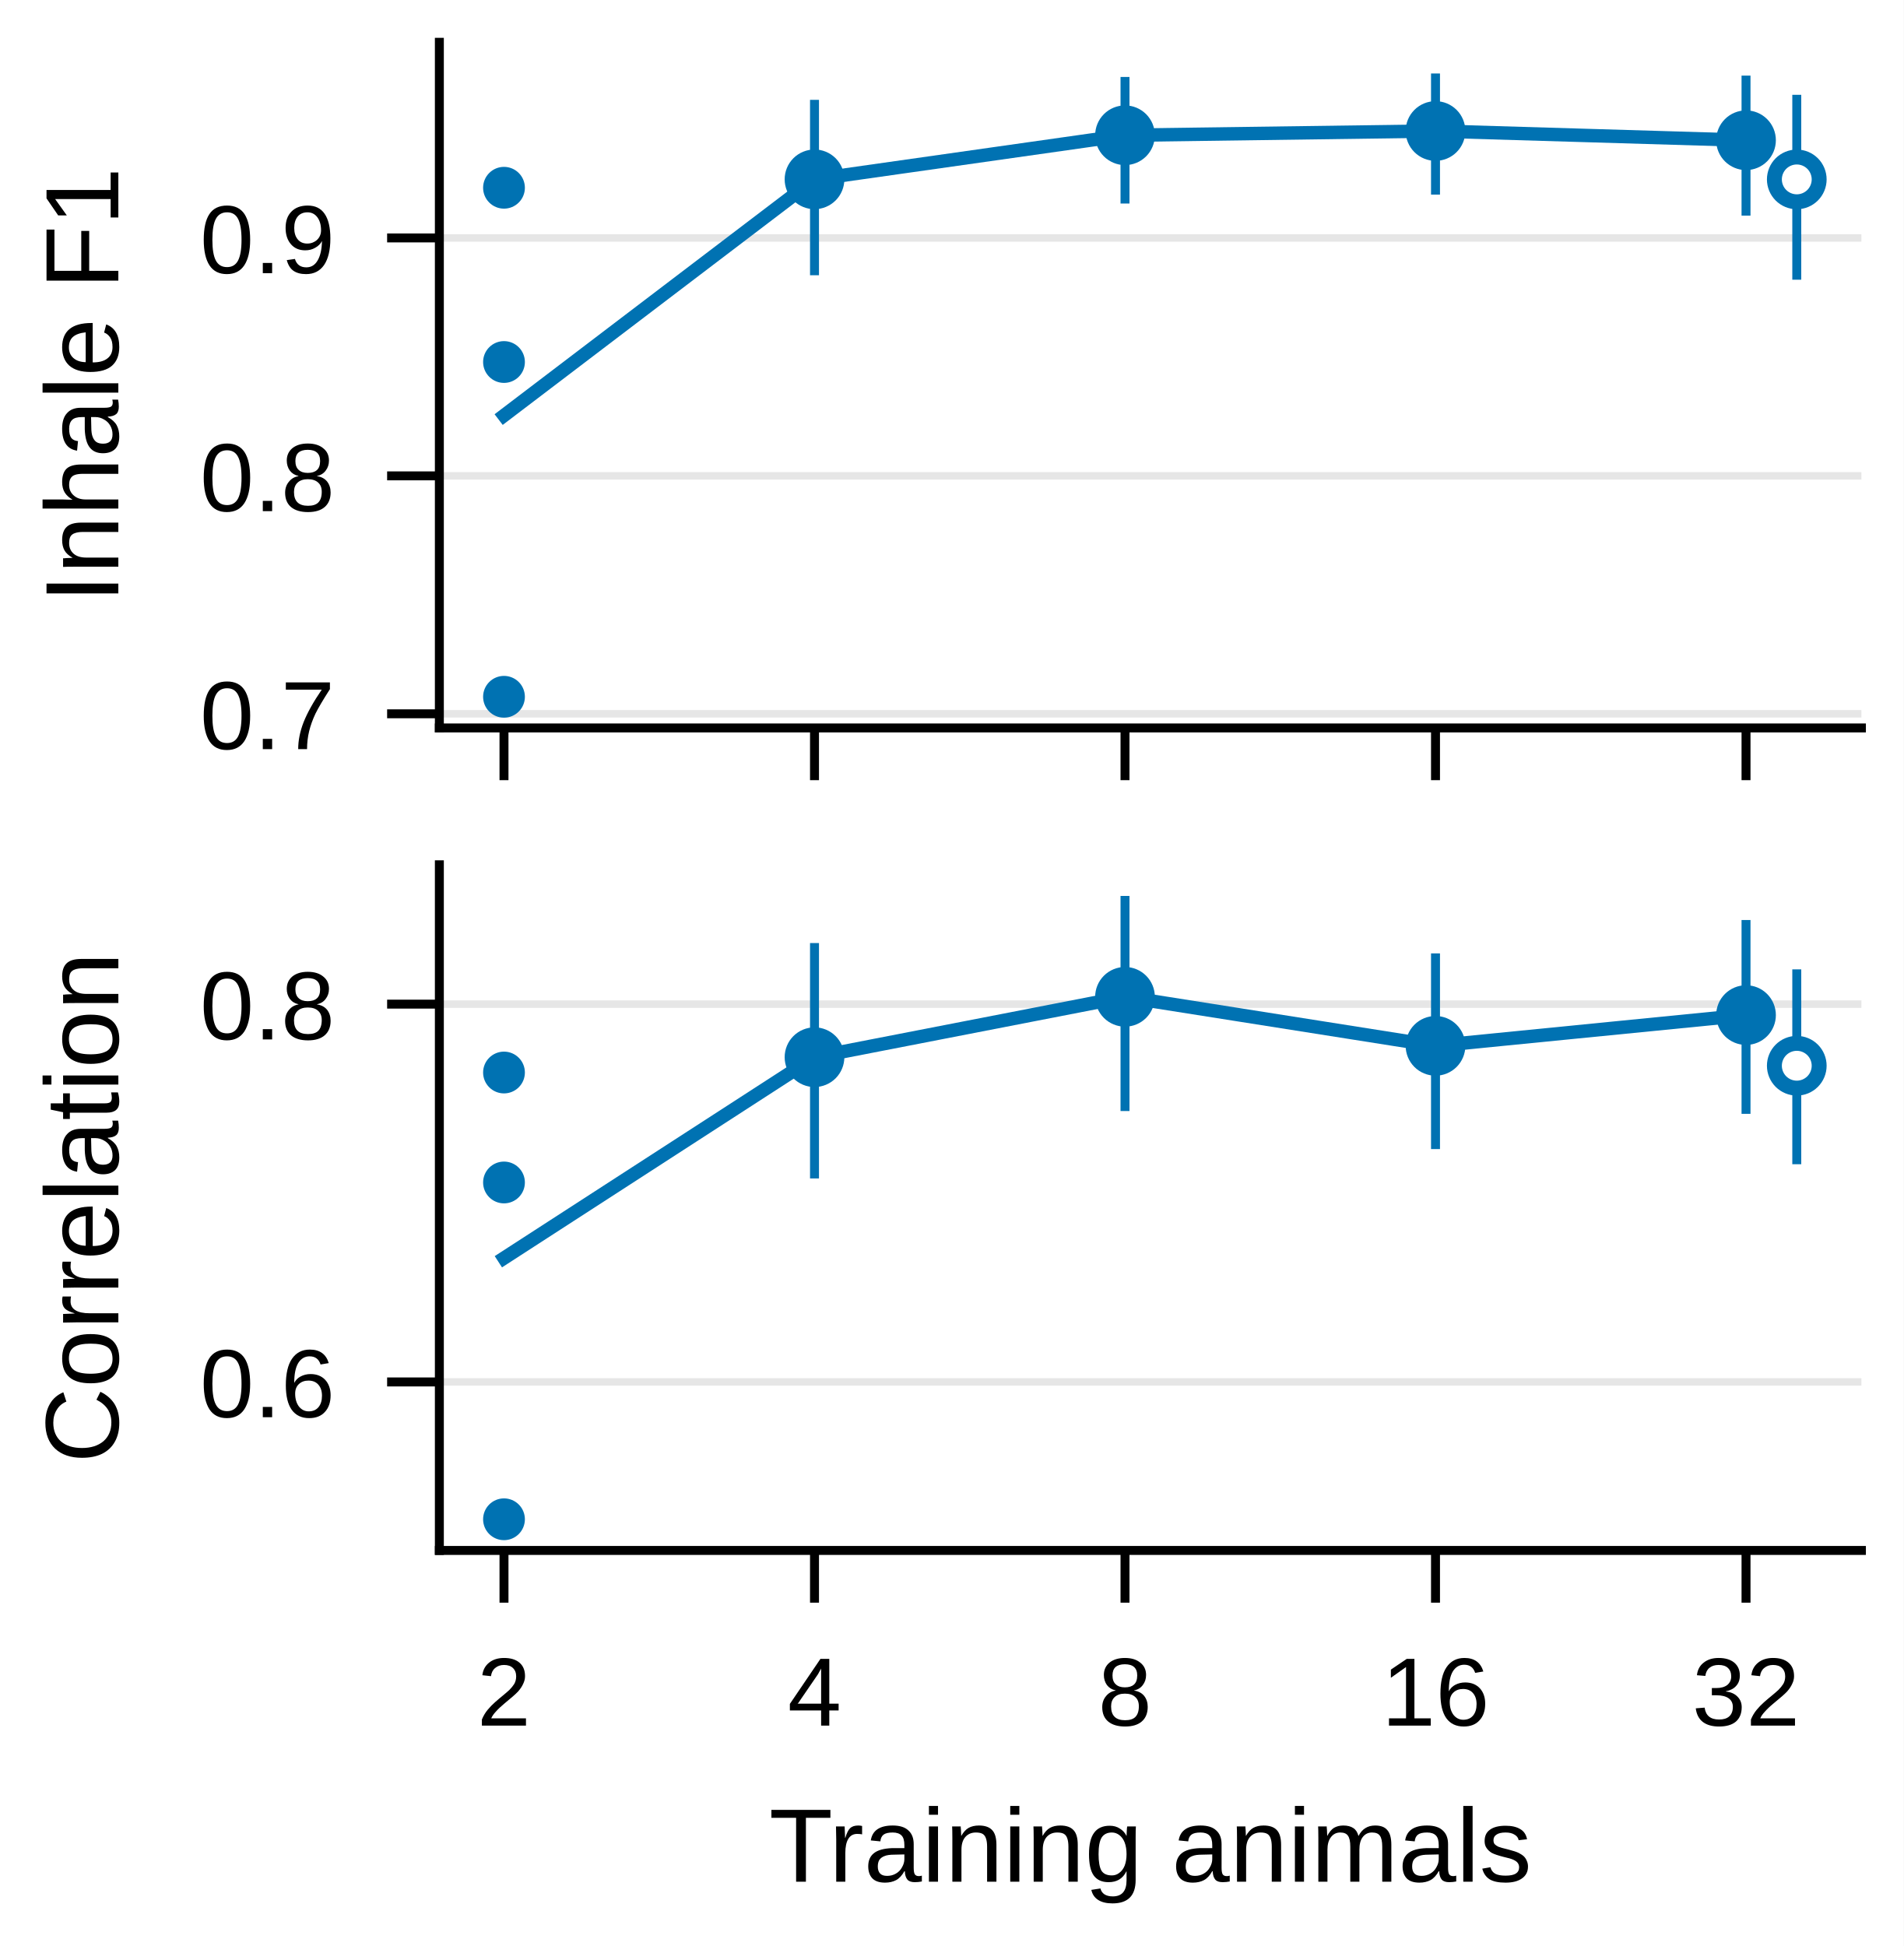
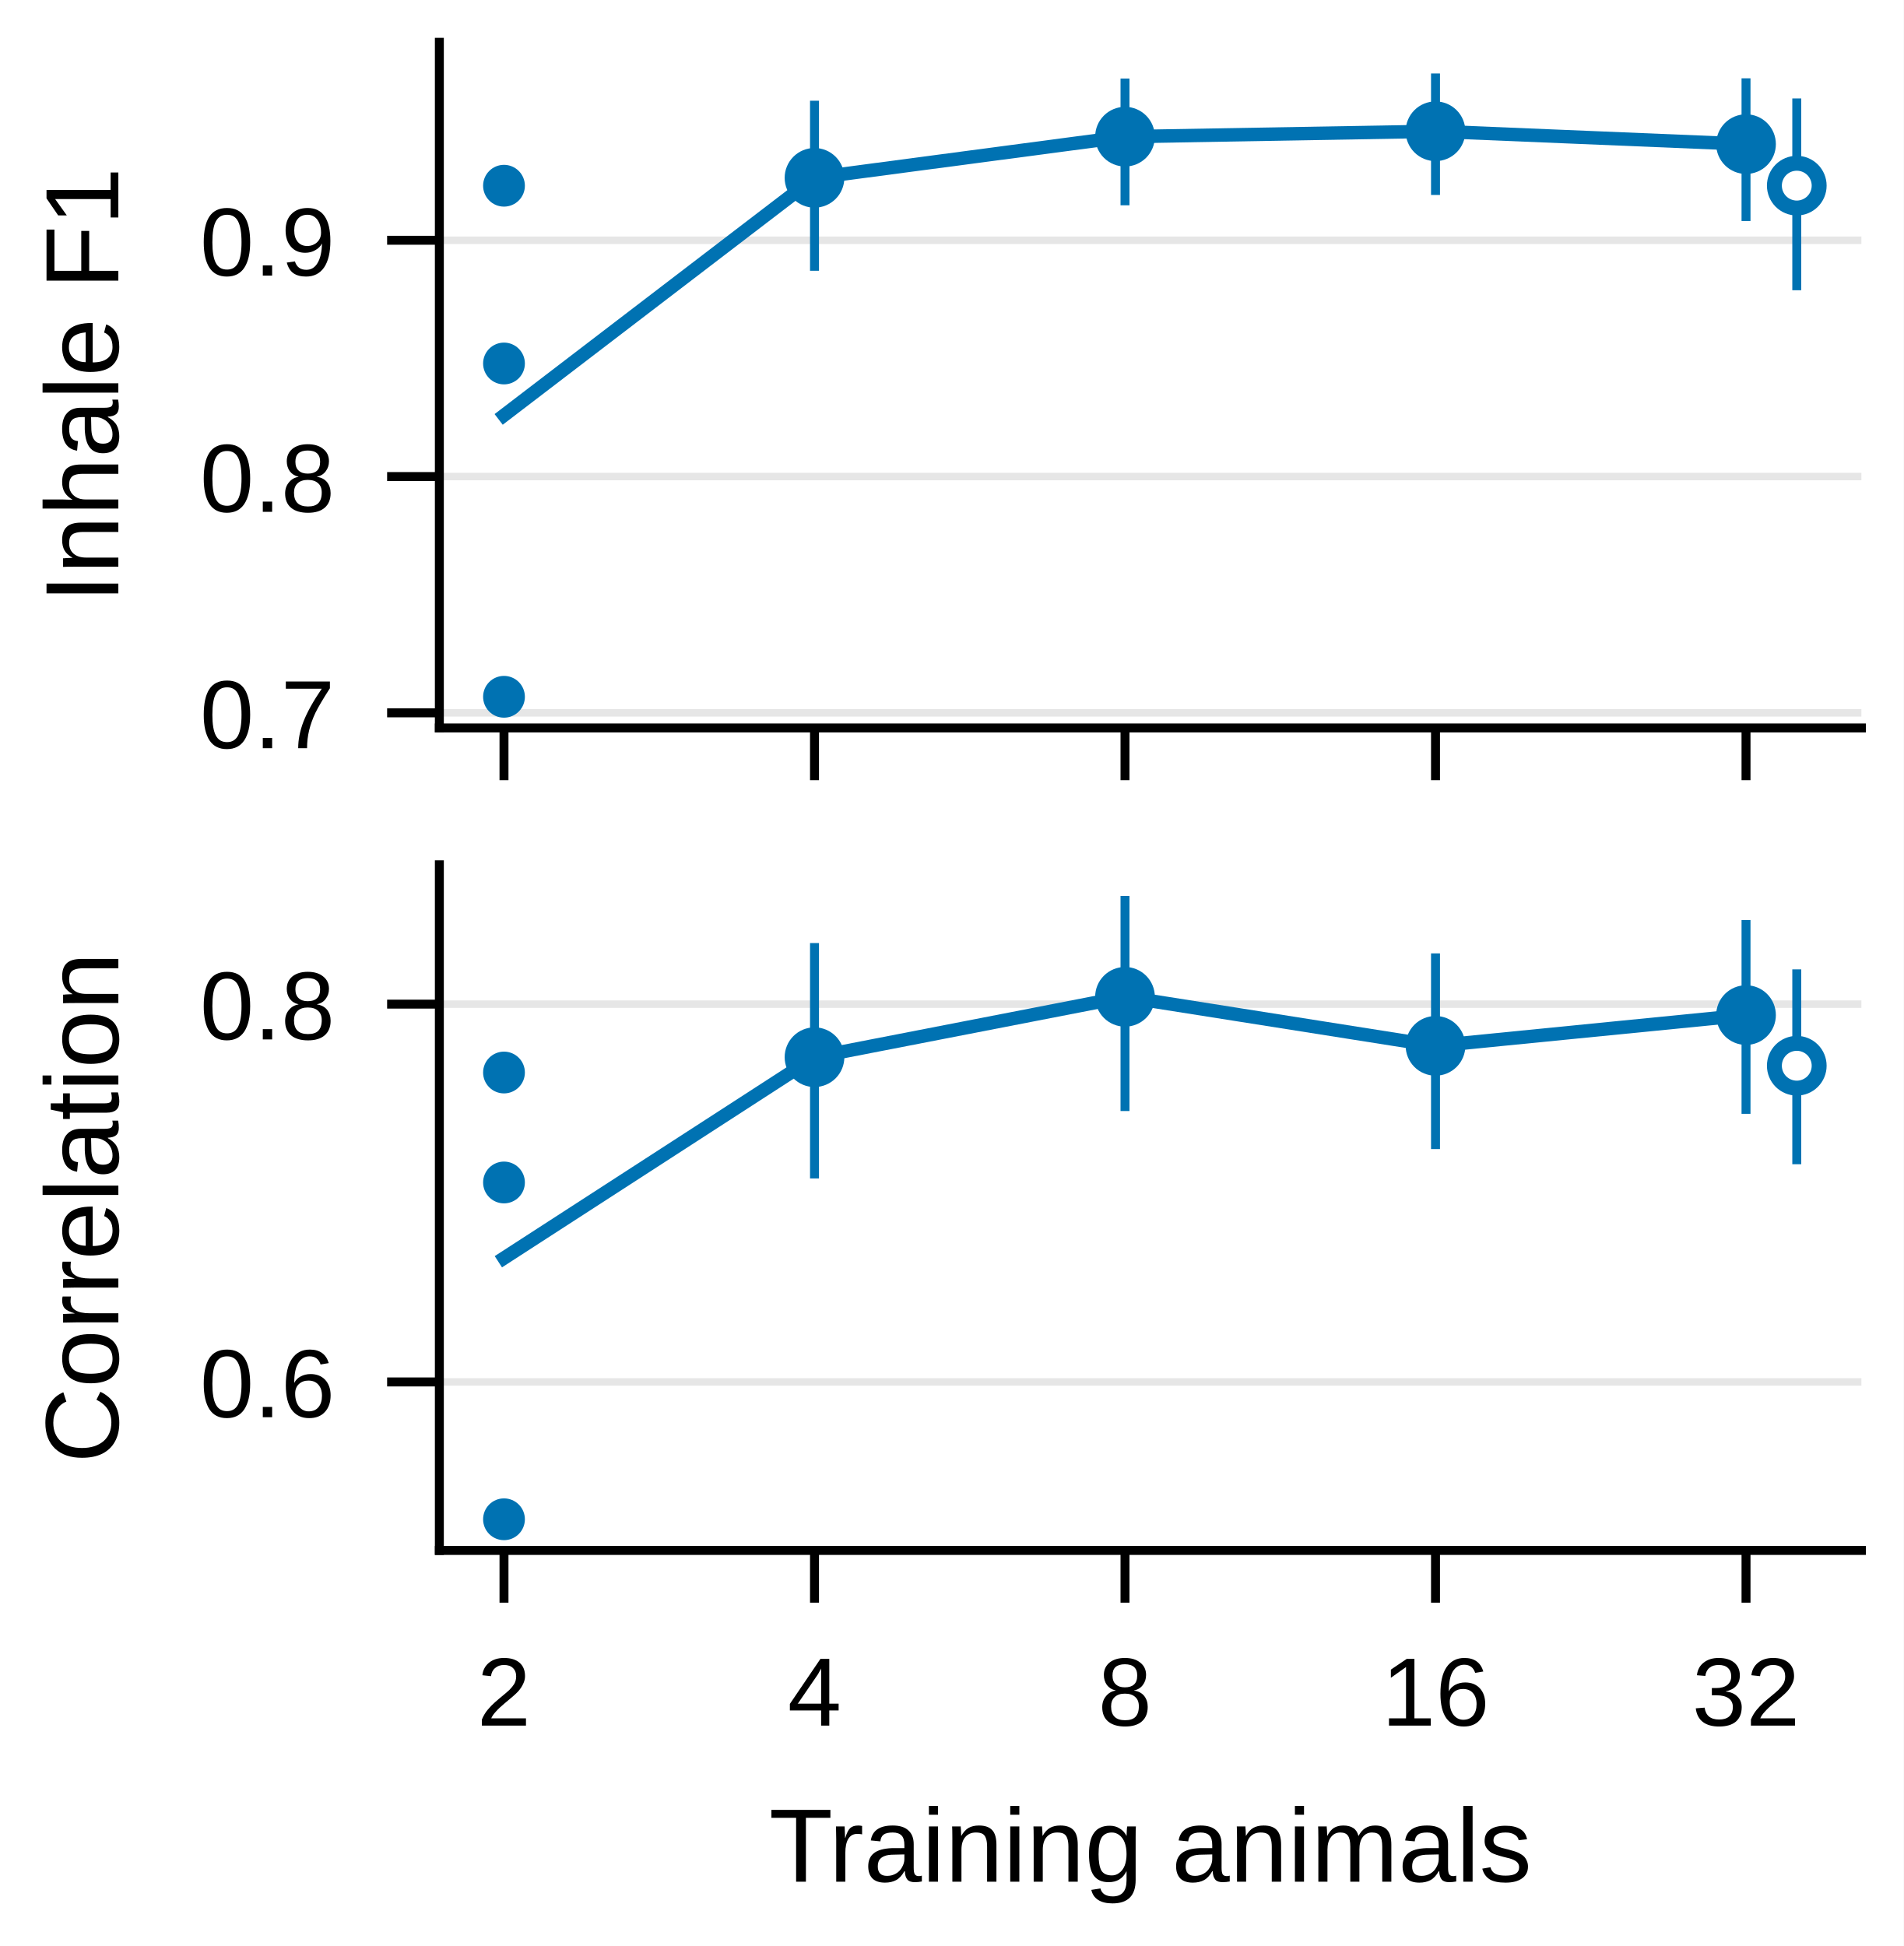
<svg xmlns="http://www.w3.org/2000/svg" xmlns:xlink="http://www.w3.org/1999/xlink" width="127.559pt" height="130.394pt" viewBox="0 0 127.559 130.394" version="1.1">
  <defs>
    <style type="text/css">*{stroke-linejoin: round; stroke-linecap: butt}</style>
  </defs>
  <g id="figure_1">
    <g id="patch_1">
      <path d="M 0 130.394  L 127.559 130.394  L 127.559 0  L 0 0  z " style="fill: #ffffff" />
    </g>
    <g id="axes_1">
      <g id="patch_2">
        <path d="M 29.439 48.777  L 124.724 48.777  L 124.724 2.835  L 29.439 2.835  z " style="fill: #ffffff" />
      </g>
      <g id="matplotlib.axis_1">
        <g id="xtick_1">
          <g id="line2d_1">
            <defs>
-               <path id="mb346e4bfa2" d="M 0 0  L 0 3.5  " style="stroke: #000000; stroke-width: 0.6" />
+               <path id="m84a2e74981" d="M 0 0  L 0 3.5  " style="stroke: #000000; stroke-width: 0.6" />
            </defs>
            <g>
-               <use xlink:href="#mb346e4bfa2" x="33.77" y="48.777" style="stroke: #000000; stroke-width: 0.6" />
+               <use xlink:href="#m84a2e74981" x="33.77" y="48.777" style="stroke: #000000; stroke-width: 0.6" />
            </g>
          </g>
        </g>
        <g id="xtick_2">
          <g id="line2d_2">
            <g>
-               <use xlink:href="#mb346e4bfa2" x="54.576" y="48.777" style="stroke: #000000; stroke-width: 0.6" />
+               <use xlink:href="#m84a2e74981" x="54.576" y="48.777" style="stroke: #000000; stroke-width: 0.6" />
            </g>
          </g>
        </g>
        <g id="xtick_3">
          <g id="line2d_3">
            <g>
-               <use xlink:href="#mb346e4bfa2" x="75.381" y="48.777" style="stroke: #000000; stroke-width: 0.6" />
+               <use xlink:href="#m84a2e74981" x="75.381" y="48.777" style="stroke: #000000; stroke-width: 0.6" />
            </g>
          </g>
        </g>
        <g id="xtick_4">
          <g id="line2d_4">
            <g>
-               <use xlink:href="#mb346e4bfa2" x="96.186" y="48.777" style="stroke: #000000; stroke-width: 0.6" />
+               <use xlink:href="#m84a2e74981" x="96.186" y="48.777" style="stroke: #000000; stroke-width: 0.6" />
            </g>
          </g>
        </g>
        <g id="xtick_5">
          <g id="line2d_5">
            <g>
-               <use xlink:href="#mb346e4bfa2" x="116.992" y="48.777" style="stroke: #000000; stroke-width: 0.6" />
+               <use xlink:href="#m84a2e74981" x="116.992" y="48.777" style="stroke: #000000; stroke-width: 0.6" />
            </g>
          </g>
        </g>
      </g>
      <g id="matplotlib.axis_2">
        <g id="ytick_1">
          <g id="line2d_6">
-             <path d="M 29.439 47.828  L 124.724 47.828  " clip-path="url(#p1656099dfb)" style="fill: none; stroke: #e6e6e6; stroke-width: 0.5; stroke-linecap: square" />
+             <path d="M 29.439 47.765  L 124.724 47.765  " clip-path="url(#p4003806951)" style="fill: none; stroke: #e6e6e6; stroke-width: 0.5; stroke-linecap: square" />
          </g>
          <g id="line2d_7">
            <defs>
-               <path id="m538d220557" d="M 0 0  L -3.5 0  " style="stroke: #000000; stroke-width: 0.6" />
+               <path id="m83ceb22b0d" d="M 0 0  L -3.5 0  " style="stroke: #000000; stroke-width: 0.6" />
            </defs>
            <g>
-               <use xlink:href="#m538d220557" x="29.439" y="47.828" style="stroke: #000000; stroke-width: 0.6" />
+               <use xlink:href="#m83ceb22b0d" x="29.439" y="47.765" style="stroke: #000000; stroke-width: 0.6" />
            </g>
          </g>
          <g id="text_1">
-             <text style="font-size: 6.5px; font-family: 'Arial', 'Helvetica', 'DejaVu Sans', sans-serif; text-anchor: end" x="22.439" y="50.194" transform="rotate(-0 22.43898 50.19421)">0.7</text>
+             <text style="font-size: 6.5px; font-family: 'Arial', 'Helvetica', 'DejaVu Sans', sans-serif; text-anchor: end" x="22.439" y="50.131" transform="rotate(-0 22.43898 50.13087)">0.7</text>
          </g>
        </g>
        <g id="ytick_2">
          <g id="line2d_8">
-             <path d="M 29.439 31.885  L 124.724 31.885  " clip-path="url(#p1656099dfb)" style="fill: none; stroke: #e6e6e6; stroke-width: 0.5; stroke-linecap: square" />
+             <path d="M 29.439 31.932  L 124.724 31.932  " clip-path="url(#p4003806951)" style="fill: none; stroke: #e6e6e6; stroke-width: 0.5; stroke-linecap: square" />
          </g>
          <g id="line2d_9">
            <g>
-               <use xlink:href="#m538d220557" x="29.439" y="31.885" style="stroke: #000000; stroke-width: 0.6" />
+               <use xlink:href="#m83ceb22b0d" x="29.439" y="31.932" style="stroke: #000000; stroke-width: 0.6" />
            </g>
          </g>
          <g id="text_2">
-             <text style="font-size: 6.5px; font-family: 'Arial', 'Helvetica', 'DejaVu Sans', sans-serif; text-anchor: end" x="22.439" y="34.251" transform="rotate(-0 22.43898 34.2512)">0.8</text>
+             <text style="font-size: 6.5px; font-family: 'Arial', 'Helvetica', 'DejaVu Sans', sans-serif; text-anchor: end" x="22.439" y="34.298" transform="rotate(-0 22.43898 34.29776)">0.8</text>
          </g>
        </g>
        <g id="ytick_3">
          <g id="line2d_10">
-             <path d="M 29.439 15.942  L 124.724 15.942  " clip-path="url(#p1656099dfb)" style="fill: none; stroke: #e6e6e6; stroke-width: 0.5; stroke-linecap: square" />
+             <path d="M 29.439 16.099  L 124.724 16.099  " clip-path="url(#p4003806951)" style="fill: none; stroke: #e6e6e6; stroke-width: 0.5; stroke-linecap: square" />
          </g>
          <g id="line2d_11">
            <g>
-               <use xlink:href="#m538d220557" x="29.439" y="15.942" style="stroke: #000000; stroke-width: 0.6" />
+               <use xlink:href="#m83ceb22b0d" x="29.439" y="16.099" style="stroke: #000000; stroke-width: 0.6" />
            </g>
          </g>
          <g id="text_3">
-             <text style="font-size: 6.5px; font-family: 'Arial', 'Helvetica', 'DejaVu Sans', sans-serif; text-anchor: end" x="22.439" y="18.308" transform="rotate(-0 22.43898 18.30819)">0.9</text>
+             <text style="font-size: 6.5px; font-family: 'Arial', 'Helvetica', 'DejaVu Sans', sans-serif; text-anchor: end" x="22.439" y="18.465" transform="rotate(-0 22.43898 18.46466)">0.9</text>
          </g>
        </g>
        <g id="text_4">
          <text style="font-size: 7px; font-family: 'Arial', 'Helvetica', 'DejaVu Sans', sans-serif; text-anchor: middle" x="7.931" y="25.806" transform="rotate(-90 7.930837 25.80603)">Inhale F1</text>
        </g>
      </g>
      <g id="line2d_12">
        <defs>
-           <path id="mcd742ec9e2" d="M 0 0.9  C 0.239 0.9 0.468 0.805 0.636 0.636  C 0.805 0.468 0.9 0.239 0.9 0  C 0.9 -0.239 0.805 -0.468 0.636 -0.636  C 0.468 -0.805 0.239 -0.9 0 -0.9  C -0.239 -0.9 -0.468 -0.805 -0.636 -0.636  C -0.805 -0.468 -0.9 -0.239 -0.9 0  C -0.9 0.239 -0.805 0.468 -0.636 0.636  C -0.468 0.805 -0.239 0.9 0 0.9  z " style="stroke: #0072b2" />
+           <path id="m0a051af6dc" d="M 0 0.9  C 0.239 0.9 0.468 0.805 0.636 0.636  C 0.805 0.468 0.9 0.239 0.9 0  C 0.9 -0.239 0.805 -0.468 0.636 -0.636  C 0.468 -0.805 0.239 -0.9 0 -0.9  C -0.239 -0.9 -0.468 -0.805 -0.636 -0.636  C -0.805 -0.468 -0.9 -0.239 -0.9 0  C -0.9 0.239 -0.805 0.468 -0.636 0.636  C -0.468 0.805 -0.239 0.9 0 0.9  z " style="stroke: #0072b2" />
        </defs>
-         <g clip-path="url(#p1656099dfb)">
-           <use xlink:href="#mcd742ec9e2" x="33.77" y="12.581" style="fill: #0072b2; stroke: #0072b2" />
-           <use xlink:href="#mcd742ec9e2" x="33.77" y="24.257" style="fill: #0072b2; stroke: #0072b2" />
-           <use xlink:href="#mcd742ec9e2" x="33.77" y="46.689" style="fill: #0072b2; stroke: #0072b2" />
+         <g clip-path="url(#p4003806951)">
+           <use xlink:href="#m0a051af6dc" x="33.77" y="12.445" style="fill: #0072b2; stroke: #0072b2" />
+           <use xlink:href="#m0a051af6dc" x="33.77" y="24.356" style="fill: #0072b2; stroke: #0072b2" />
+           <use xlink:href="#m0a051af6dc" x="33.77" y="46.689" style="fill: #0072b2; stroke: #0072b2" />
        </g>
      </g>
      <g id="line2d_13">
-         <path d="M 33.77 27.842  L 54.576 12.017  L 75.381 9.063  L 96.186 8.778  L 116.992 9.397  " clip-path="url(#p1656099dfb)" style="fill: none; stroke: #0072b2; stroke-width: 0.9; stroke-linecap: square" />
+         <path d="M 33.77 27.83  L 54.576 11.916  L 75.381 9.158  L 96.186 8.796  L 116.992 9.657  " clip-path="url(#p4003806951)" style="fill: none; stroke: #0072b2; stroke-width: 0.9; stroke-linecap: square" />
      </g>
      <g id="LineCollection_1">
-         <path d="M 116.992 14.448  L 116.992 5.067  " clip-path="url(#p1656099dfb)" style="fill: none; stroke: #0072b2; stroke-width: 0.6" />
-         <path d="M 54.576 18.442  L 54.576 6.691  " clip-path="url(#p1656099dfb)" style="fill: none; stroke: #0072b2; stroke-width: 0.6" />
-         <path d="M 75.381 13.637  L 75.381 5.156  " clip-path="url(#p1656099dfb)" style="fill: none; stroke: #0072b2; stroke-width: 0.6" />
-         <path d="M 96.186 13.039  L 96.186 4.923  " clip-path="url(#p1656099dfb)" style="fill: none; stroke: #0072b2; stroke-width: 0.6" />
+         <path d="M 116.992 14.809  L 116.992 5.247  " clip-path="url(#p4003806951)" style="fill: none; stroke: #0072b2; stroke-width: 0.6" />
+         <path d="M 54.576 18.143  L 54.576 6.75  " clip-path="url(#p4003806951)" style="fill: none; stroke: #0072b2; stroke-width: 0.6" />
+         <path d="M 75.381 13.756  L 75.381 5.26  " clip-path="url(#p4003806951)" style="fill: none; stroke: #0072b2; stroke-width: 0.6" />
+         <path d="M 96.186 13.064  L 96.186 4.923  " clip-path="url(#p4003806951)" style="fill: none; stroke: #0072b2; stroke-width: 0.6" />
      </g>
      <g id="LineCollection_2">
-         <path d="M 120.393 18.741  L 120.393 6.354  " clip-path="url(#p1656099dfb)" style="fill: none; stroke: #0072b2; stroke-width: 0.6" />
+         <path d="M 120.393 19.448  L 120.393 6.595  " clip-path="url(#p4003806951)" style="fill: none; stroke: #0072b2; stroke-width: 0.6" />
      </g>
      <g id="line2d_14">
        <defs>
-           <path id="m9d6b6e33ea" d="M 0 1.5  C 0.398 1.5 0.779 1.342 1.061 1.061  C 1.342 0.779 1.5 0.398 1.5 0  C 1.5 -0.398 1.342 -0.779 1.061 -1.061  C 0.779 -1.342 0.398 -1.5 0 -1.5  C -0.398 -1.5 -0.779 -1.342 -1.061 -1.061  C -1.342 -0.779 -1.5 -0.398 -1.5 0  C -1.5 0.398 -1.342 0.779 -1.061 1.061  C -0.779 1.342 -0.398 1.5 0 1.5  z " style="stroke: #0072b2" />
+           <path id="ma16927a599" d="M 0 1.5  C 0.398 1.5 0.779 1.342 1.061 1.061  C 1.342 0.779 1.5 0.398 1.5 0  C 1.5 -0.398 1.342 -0.779 1.061 -1.061  C 0.779 -1.342 0.398 -1.5 0 -1.5  C -0.398 -1.5 -0.779 -1.342 -1.061 -1.061  C -1.342 -0.779 -1.5 -0.398 -1.5 0  C -1.5 0.398 -1.342 0.779 -1.061 1.061  C -0.779 1.342 -0.398 1.5 0 1.5  z " style="stroke: #0072b2" />
        </defs>
-         <g clip-path="url(#p1656099dfb)">
-           <use xlink:href="#m9d6b6e33ea" x="116.992" y="9.397" style="fill: #0072b2; stroke: #0072b2" />
-           <use xlink:href="#m9d6b6e33ea" x="54.576" y="12.017" style="fill: #0072b2; stroke: #0072b2" />
-           <use xlink:href="#m9d6b6e33ea" x="75.381" y="9.063" style="fill: #0072b2; stroke: #0072b2" />
-           <use xlink:href="#m9d6b6e33ea" x="96.186" y="8.778" style="fill: #0072b2; stroke: #0072b2" />
+         <g clip-path="url(#p4003806951)">
+           <use xlink:href="#ma16927a599" x="116.992" y="9.657" style="fill: #0072b2; stroke: #0072b2" />
+           <use xlink:href="#ma16927a599" x="54.576" y="11.916" style="fill: #0072b2; stroke: #0072b2" />
+           <use xlink:href="#ma16927a599" x="75.381" y="9.158" style="fill: #0072b2; stroke: #0072b2" />
+           <use xlink:href="#ma16927a599" x="96.186" y="8.796" style="fill: #0072b2; stroke: #0072b2" />
        </g>
      </g>
      <g id="line2d_15">
        <defs>
-           <path id="m3da334e22c" d="M 0 1.5  C 0.398 1.5 0.779 1.342 1.061 1.061  C 1.342 0.779 1.5 0.398 1.5 0  C 1.5 -0.398 1.342 -0.779 1.061 -1.061  C 0.779 -1.342 0.398 -1.5 0 -1.5  C -0.398 -1.5 -0.779 -1.342 -1.061 -1.061  C -1.342 -0.779 -1.5 -0.398 -1.5 0  C -1.5 0.398 -1.342 0.779 -1.061 1.061  C -0.779 1.342 -0.398 1.5 0 1.5  z " style="stroke: #0072b2" />
+           <path id="m3c9991281f" d="M 0 1.5  C 0.398 1.5 0.779 1.342 1.061 1.061  C 1.342 0.779 1.5 0.398 1.5 0  C 1.5 -0.398 1.342 -0.779 1.061 -1.061  C 0.779 -1.342 0.398 -1.5 0 -1.5  C -0.398 -1.5 -0.779 -1.342 -1.061 -1.061  C -1.342 -0.779 -1.5 -0.398 -1.5 0  C -1.5 0.398 -1.342 0.779 -1.061 1.061  C -0.779 1.342 -0.398 1.5 0 1.5  z " style="stroke: #0072b2" />
        </defs>
-         <g clip-path="url(#p1656099dfb)">
-           <use xlink:href="#m3da334e22c" x="120.393" y="12.021" style="fill: #ffffff; stroke: #0072b2" />
+         <g clip-path="url(#p4003806951)">
+           <use xlink:href="#m3c9991281f" x="120.393" y="12.439" style="fill: #ffffff; stroke: #0072b2" />
        </g>
      </g>
      <g id="patch_3">
        <path d="M 29.439 48.777  L 29.439 2.835  " style="fill: none; stroke: #000000; stroke-width: 0.6; stroke-linejoin: miter; stroke-linecap: square" />
      </g>
      <g id="patch_4">
        <path d="M 29.439 48.777  L 124.724 48.777  " style="fill: none; stroke: #000000; stroke-width: 0.6; stroke-linejoin: miter; stroke-linecap: square" />
      </g>
    </g>
    <g id="axes_2">
      <g id="patch_5">
        <path d="M 29.439 103.889  L 124.724 103.889  L 124.724 57.947  L 29.439 57.947  z " style="fill: #ffffff" />
      </g>
      <g id="matplotlib.axis_3">
        <g id="xtick_6">
          <g id="line2d_16">
            <g>
-               <use xlink:href="#mb346e4bfa2" x="33.77" y="103.889" style="stroke: #000000; stroke-width: 0.6" />
+               <use xlink:href="#m84a2e74981" x="33.77" y="103.889" style="stroke: #000000; stroke-width: 0.6" />
            </g>
          </g>
          <g id="text_5">
            <text style="font-size: 6.5px; font-family: 'Arial', 'Helvetica', 'DejaVu Sans', sans-serif; text-anchor: middle" x="33.77" y="115.622" transform="rotate(-0 33.77014 115.6217)">2</text>
          </g>
        </g>
        <g id="xtick_7">
          <g id="line2d_17">
            <g>
-               <use xlink:href="#mb346e4bfa2" x="54.576" y="103.889" style="stroke: #000000; stroke-width: 0.6" />
+               <use xlink:href="#m84a2e74981" x="54.576" y="103.889" style="stroke: #000000; stroke-width: 0.6" />
            </g>
          </g>
          <g id="text_6">
            <text style="font-size: 6.5px; font-family: 'Arial', 'Helvetica', 'DejaVu Sans', sans-serif; text-anchor: middle" x="54.576" y="115.622" transform="rotate(-0 54.5755 115.6217)">4</text>
          </g>
        </g>
        <g id="xtick_8">
          <g id="line2d_18">
            <g>
-               <use xlink:href="#mb346e4bfa2" x="75.381" y="103.889" style="stroke: #000000; stroke-width: 0.6" />
+               <use xlink:href="#m84a2e74981" x="75.381" y="103.889" style="stroke: #000000; stroke-width: 0.6" />
            </g>
          </g>
          <g id="text_7">
            <text style="font-size: 6.5px; font-family: 'Arial', 'Helvetica', 'DejaVu Sans', sans-serif; text-anchor: middle" x="75.381" y="115.622" transform="rotate(-0 75.38087 115.6217)">8</text>
          </g>
        </g>
        <g id="xtick_9">
          <g id="line2d_19">
            <g>
-               <use xlink:href="#mb346e4bfa2" x="96.186" y="103.889" style="stroke: #000000; stroke-width: 0.6" />
+               <use xlink:href="#m84a2e74981" x="96.186" y="103.889" style="stroke: #000000; stroke-width: 0.6" />
            </g>
          </g>
          <g id="text_8">
            <text style="font-size: 6.5px; font-family: 'Arial', 'Helvetica', 'DejaVu Sans', sans-serif; text-anchor: middle" x="96.186" y="115.622" transform="rotate(-0 96.18624 115.6217)">16</text>
          </g>
        </g>
        <g id="xtick_10">
          <g id="line2d_20">
            <g>
-               <use xlink:href="#mb346e4bfa2" x="116.992" y="103.889" style="stroke: #000000; stroke-width: 0.6" />
+               <use xlink:href="#m84a2e74981" x="116.992" y="103.889" style="stroke: #000000; stroke-width: 0.6" />
            </g>
          </g>
          <g id="text_9">
            <text style="font-size: 6.5px; font-family: 'Arial', 'Helvetica', 'DejaVu Sans', sans-serif; text-anchor: middle" x="116.992" y="115.622" transform="rotate(-0 116.9916 115.6217)">32</text>
          </g>
        </g>
        <g id="text_10">
          <text style="font-size: 7px; font-family: 'Arial', 'Helvetica', 'DejaVu Sans', sans-serif; text-anchor: middle" x="77.082" y="126.086" transform="rotate(-0 77.0817 126.0858)">Training animals</text>
        </g>
      </g>
      <g id="matplotlib.axis_4">
        <g id="ytick_4">
          <g id="line2d_21">
-             <path d="M 29.439 92.598  L 124.724 92.598  " clip-path="url(#p5f6519fcc3)" style="fill: none; stroke: #e6e6e6; stroke-width: 0.5; stroke-linecap: square" />
+             <path d="M 29.439 92.598  L 124.724 92.598  " clip-path="url(#p8ea1f80d42)" style="fill: none; stroke: #e6e6e6; stroke-width: 0.5; stroke-linecap: square" />
          </g>
          <g id="line2d_22">
            <g>
-               <use xlink:href="#m538d220557" x="29.439" y="92.598" style="stroke: #000000; stroke-width: 0.6" />
+               <use xlink:href="#m83ceb22b0d" x="29.439" y="92.598" style="stroke: #000000; stroke-width: 0.6" />
            </g>
          </g>
          <g id="text_11">
            <text style="font-size: 6.5px; font-family: 'Arial', 'Helvetica', 'DejaVu Sans', sans-serif; text-anchor: end" x="22.439" y="94.964" transform="rotate(-0 22.43898 94.96447)">0.6</text>
          </g>
        </g>
        <g id="ytick_5">
          <g id="line2d_23">
-             <path d="M 29.439 67.283  L 124.724 67.283  " clip-path="url(#p5f6519fcc3)" style="fill: none; stroke: #e6e6e6; stroke-width: 0.5; stroke-linecap: square" />
+             <path d="M 29.439 67.283  L 124.724 67.283  " clip-path="url(#p8ea1f80d42)" style="fill: none; stroke: #e6e6e6; stroke-width: 0.5; stroke-linecap: square" />
          </g>
          <g id="line2d_24">
            <g>
-               <use xlink:href="#m538d220557" x="29.439" y="67.283" style="stroke: #000000; stroke-width: 0.6" />
+               <use xlink:href="#m83ceb22b0d" x="29.439" y="67.283" style="stroke: #000000; stroke-width: 0.6" />
            </g>
          </g>
          <g id="text_12">
            <text style="font-size: 6.5px; font-family: 'Arial', 'Helvetica', 'DejaVu Sans', sans-serif; text-anchor: end" x="22.439" y="69.649" transform="rotate(-0 22.43898 69.64874)">0.8</text>
          </g>
        </g>
        <g id="text_13">
          <text style="font-size: 7px; font-family: 'Arial', 'Helvetica', 'DejaVu Sans', sans-serif; text-anchor: middle" x="7.931" y="80.918" transform="rotate(-90 7.930837 80.9181)">Correlation</text>
        </g>
      </g>
      <g id="line2d_25">
-         <g clip-path="url(#p5f6519fcc3)">
-           <use xlink:href="#mcd742ec9e2" x="33.77" y="71.865" style="fill: #0072b2; stroke: #0072b2" />
-           <use xlink:href="#mcd742ec9e2" x="33.77" y="79.233" style="fill: #0072b2; stroke: #0072b2" />
-           <use xlink:href="#mcd742ec9e2" x="33.77" y="101.801" style="fill: #0072b2; stroke: #0072b2" />
+         <g clip-path="url(#p8ea1f80d42)">
+           <use xlink:href="#m0a051af6dc" x="33.77" y="71.865" style="fill: #0072b2; stroke: #0072b2" />
+           <use xlink:href="#m0a051af6dc" x="33.77" y="79.233" style="fill: #0072b2; stroke: #0072b2" />
+           <use xlink:href="#m0a051af6dc" x="33.77" y="101.801" style="fill: #0072b2; stroke: #0072b2" />
        </g>
      </g>
      <g id="line2d_26">
-         <path d="M 33.77 84.3  L 54.576 70.839  L 75.381 66.793  L 96.186 70.078  L 116.992 68.017  " clip-path="url(#p5f6519fcc3)" style="fill: none; stroke: #0072b2; stroke-width: 0.9; stroke-linecap: square" />
+         <path d="M 33.77 84.3  L 54.576 70.839  L 75.381 66.793  L 96.186 70.078  L 116.992 68.017  " clip-path="url(#p8ea1f80d42)" style="fill: none; stroke: #0072b2; stroke-width: 0.9; stroke-linecap: square" />
      </g>
      <g id="LineCollection_3">
-         <path d="M 116.992 74.634  L 116.992 61.646  " clip-path="url(#p5f6519fcc3)" style="fill: none; stroke: #0072b2; stroke-width: 0.6" />
-         <path d="M 54.576 78.963  L 54.576 63.192  " clip-path="url(#p5f6519fcc3)" style="fill: none; stroke: #0072b2; stroke-width: 0.6" />
-         <path d="M 75.381 74.446  L 75.381 60.035  " clip-path="url(#p5f6519fcc3)" style="fill: none; stroke: #0072b2; stroke-width: 0.6" />
-         <path d="M 96.186 76.995  L 96.186 63.882  " clip-path="url(#p5f6519fcc3)" style="fill: none; stroke: #0072b2; stroke-width: 0.6" />
+         <path d="M 116.992 74.634  L 116.992 61.646  " clip-path="url(#p8ea1f80d42)" style="fill: none; stroke: #0072b2; stroke-width: 0.6" />
+         <path d="M 54.576 78.963  L 54.576 63.192  " clip-path="url(#p8ea1f80d42)" style="fill: none; stroke: #0072b2; stroke-width: 0.6" />
+         <path d="M 75.381 74.446  L 75.381 60.035  " clip-path="url(#p8ea1f80d42)" style="fill: none; stroke: #0072b2; stroke-width: 0.6" />
+         <path d="M 96.186 76.995  L 96.186 63.882  " clip-path="url(#p8ea1f80d42)" style="fill: none; stroke: #0072b2; stroke-width: 0.6" />
      </g>
      <g id="LineCollection_4">
-         <path d="M 120.393 78.011  L 120.393 64.952  " clip-path="url(#p5f6519fcc3)" style="fill: none; stroke: #0072b2; stroke-width: 0.6" />
+         <path d="M 120.393 78.011  L 120.393 64.952  " clip-path="url(#p8ea1f80d42)" style="fill: none; stroke: #0072b2; stroke-width: 0.6" />
      </g>
      <g id="line2d_27">
-         <g clip-path="url(#p5f6519fcc3)">
-           <use xlink:href="#m9d6b6e33ea" x="116.992" y="68.017" style="fill: #0072b2; stroke: #0072b2" />
-           <use xlink:href="#m9d6b6e33ea" x="54.576" y="70.839" style="fill: #0072b2; stroke: #0072b2" />
-           <use xlink:href="#m9d6b6e33ea" x="75.381" y="66.793" style="fill: #0072b2; stroke: #0072b2" />
-           <use xlink:href="#m9d6b6e33ea" x="96.186" y="70.078" style="fill: #0072b2; stroke: #0072b2" />
+         <g clip-path="url(#p8ea1f80d42)">
+           <use xlink:href="#ma16927a599" x="116.992" y="68.017" style="fill: #0072b2; stroke: #0072b2" />
+           <use xlink:href="#ma16927a599" x="54.576" y="70.839" style="fill: #0072b2; stroke: #0072b2" />
+           <use xlink:href="#ma16927a599" x="75.381" y="66.793" style="fill: #0072b2; stroke: #0072b2" />
+           <use xlink:href="#ma16927a599" x="96.186" y="70.078" style="fill: #0072b2; stroke: #0072b2" />
        </g>
      </g>
      <g id="line2d_28">
-         <g clip-path="url(#p5f6519fcc3)">
-           <use xlink:href="#m3da334e22c" x="120.393" y="71.411" style="fill: #ffffff; stroke: #0072b2" />
+         <g clip-path="url(#p8ea1f80d42)">
+           <use xlink:href="#m3c9991281f" x="120.393" y="71.411" style="fill: #ffffff; stroke: #0072b2" />
        </g>
      </g>
      <g id="patch_6">
        <path d="M 29.439 103.889  L 29.439 57.947  " style="fill: none; stroke: #000000; stroke-width: 0.6; stroke-linejoin: miter; stroke-linecap: square" />
      </g>
      <g id="patch_7">
        <path d="M 29.439 103.889  L 124.724 103.889  " style="fill: none; stroke: #000000; stroke-width: 0.6; stroke-linejoin: miter; stroke-linecap: square" />
      </g>
    </g>
  </g>
  <defs>
-     <clipPath id="p1656099dfb">
+     <clipPath id="p4003806951">
      <rect x="29.439" y="2.835" width="95.285" height="45.943" />
    </clipPath>
-     <clipPath id="p5f6519fcc3">
+     <clipPath id="p8ea1f80d42">
      <rect x="29.439" y="57.947" width="95.285" height="45.943" />
    </clipPath>
  </defs>
</svg>
